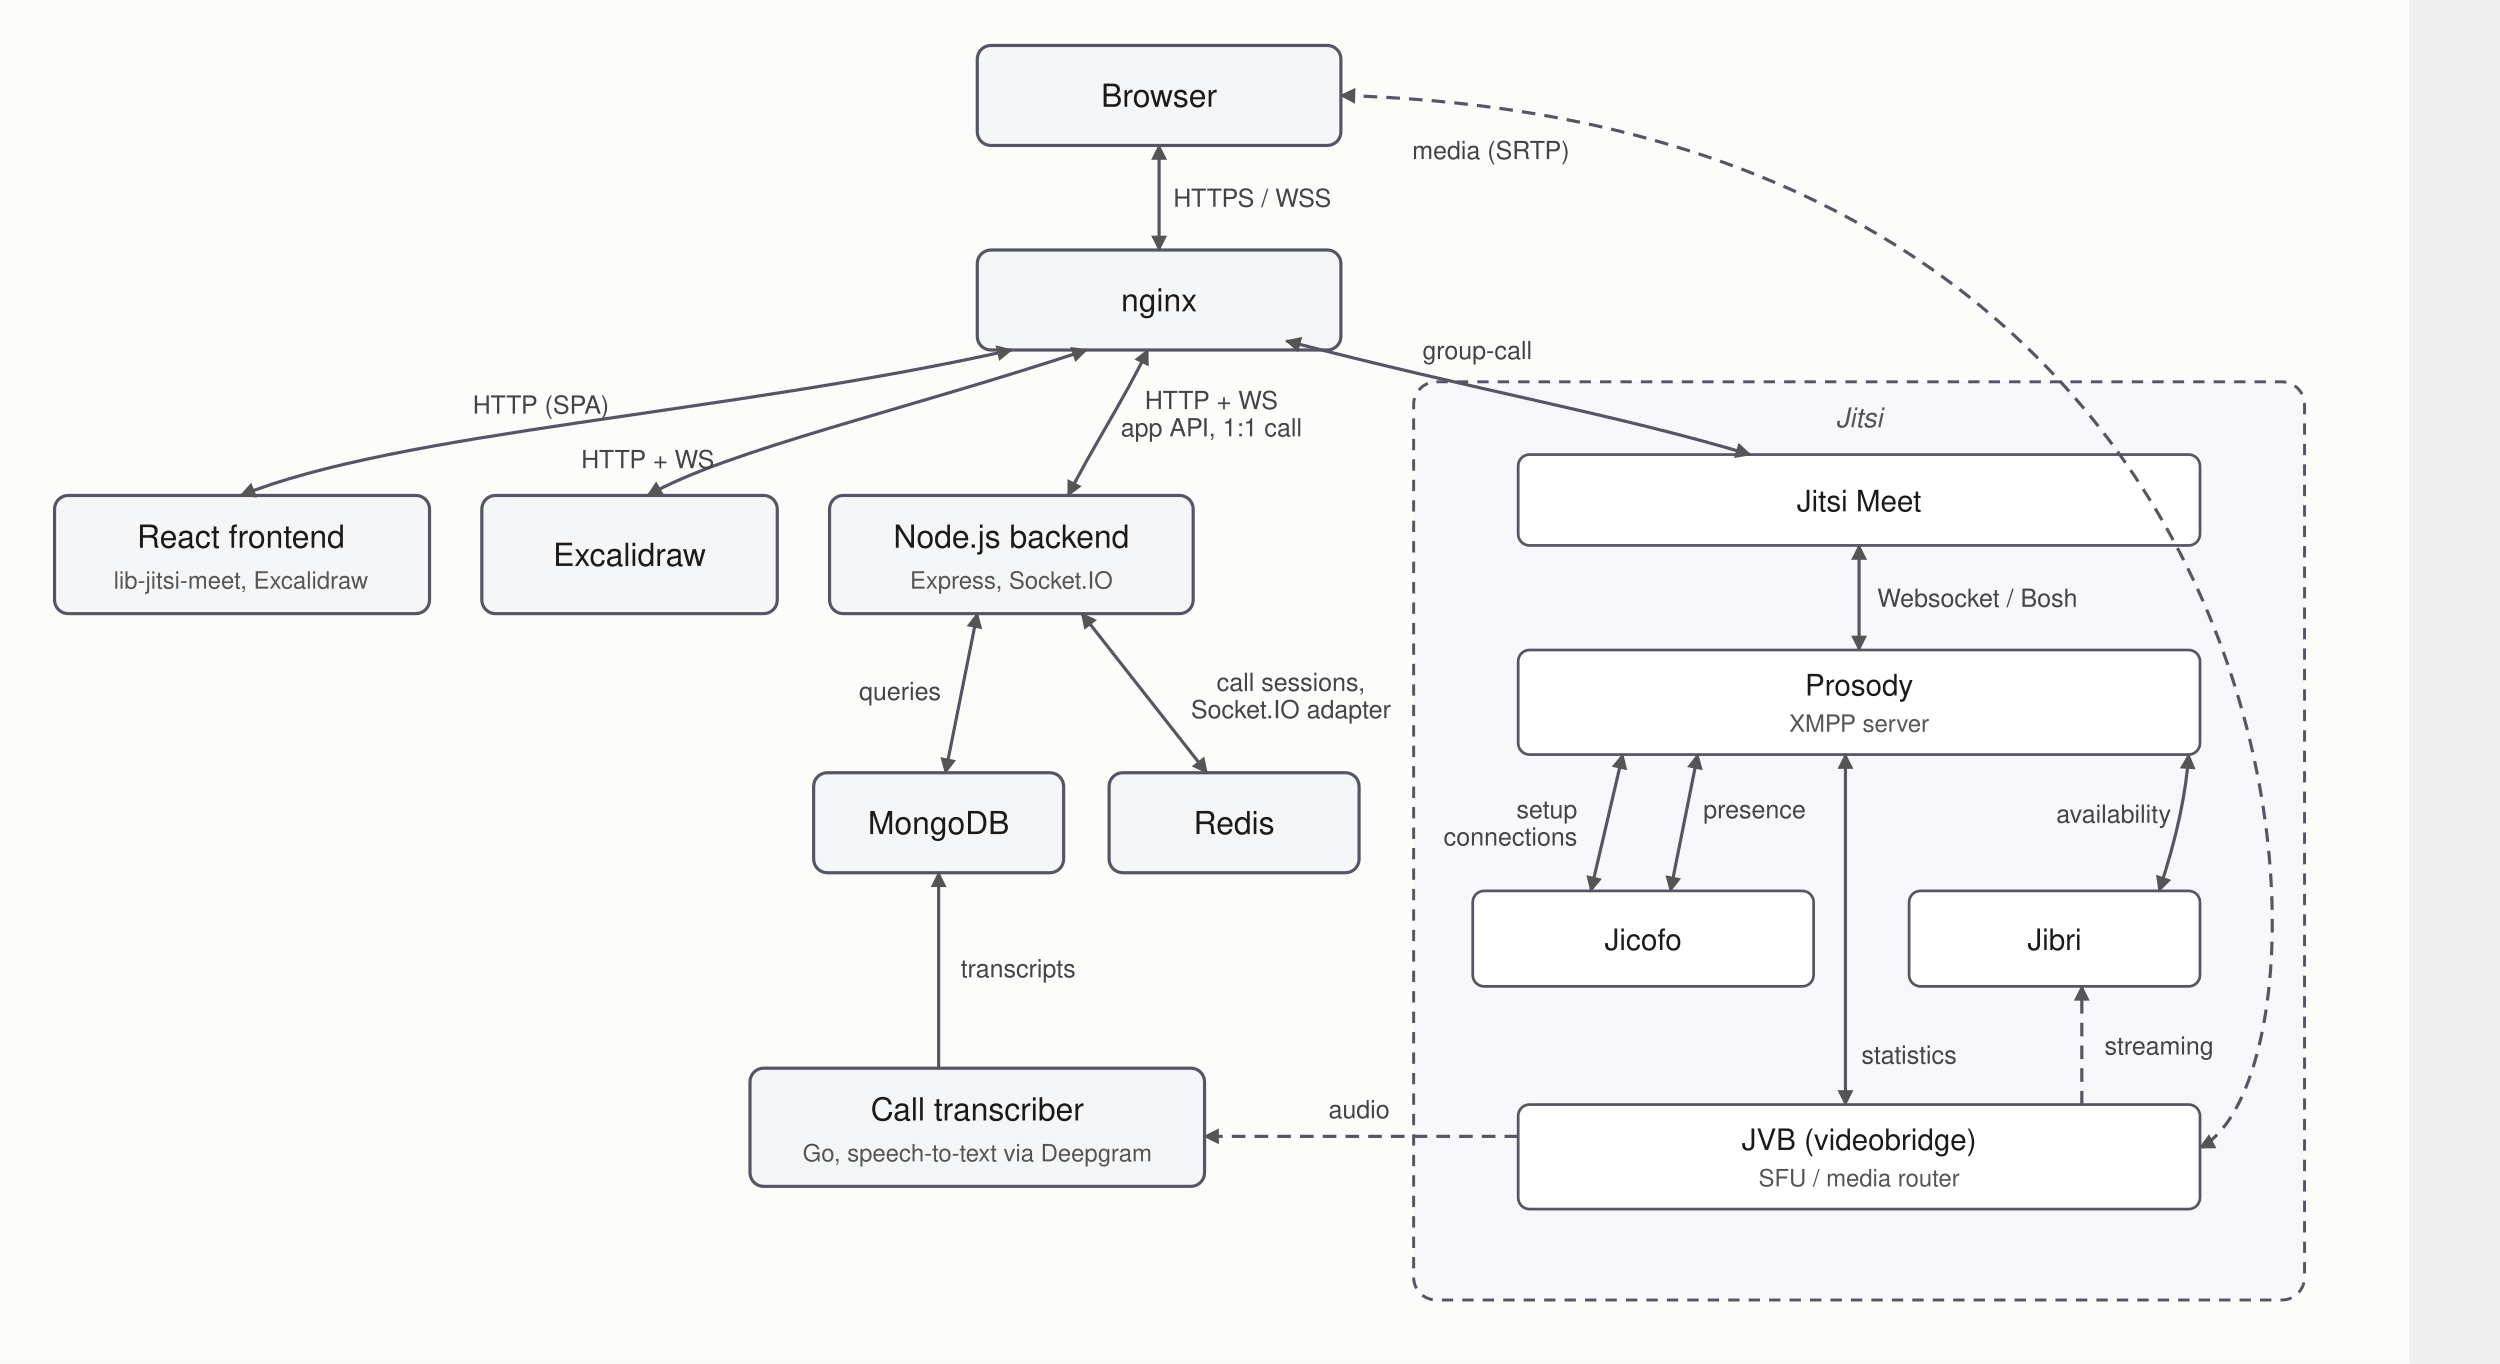
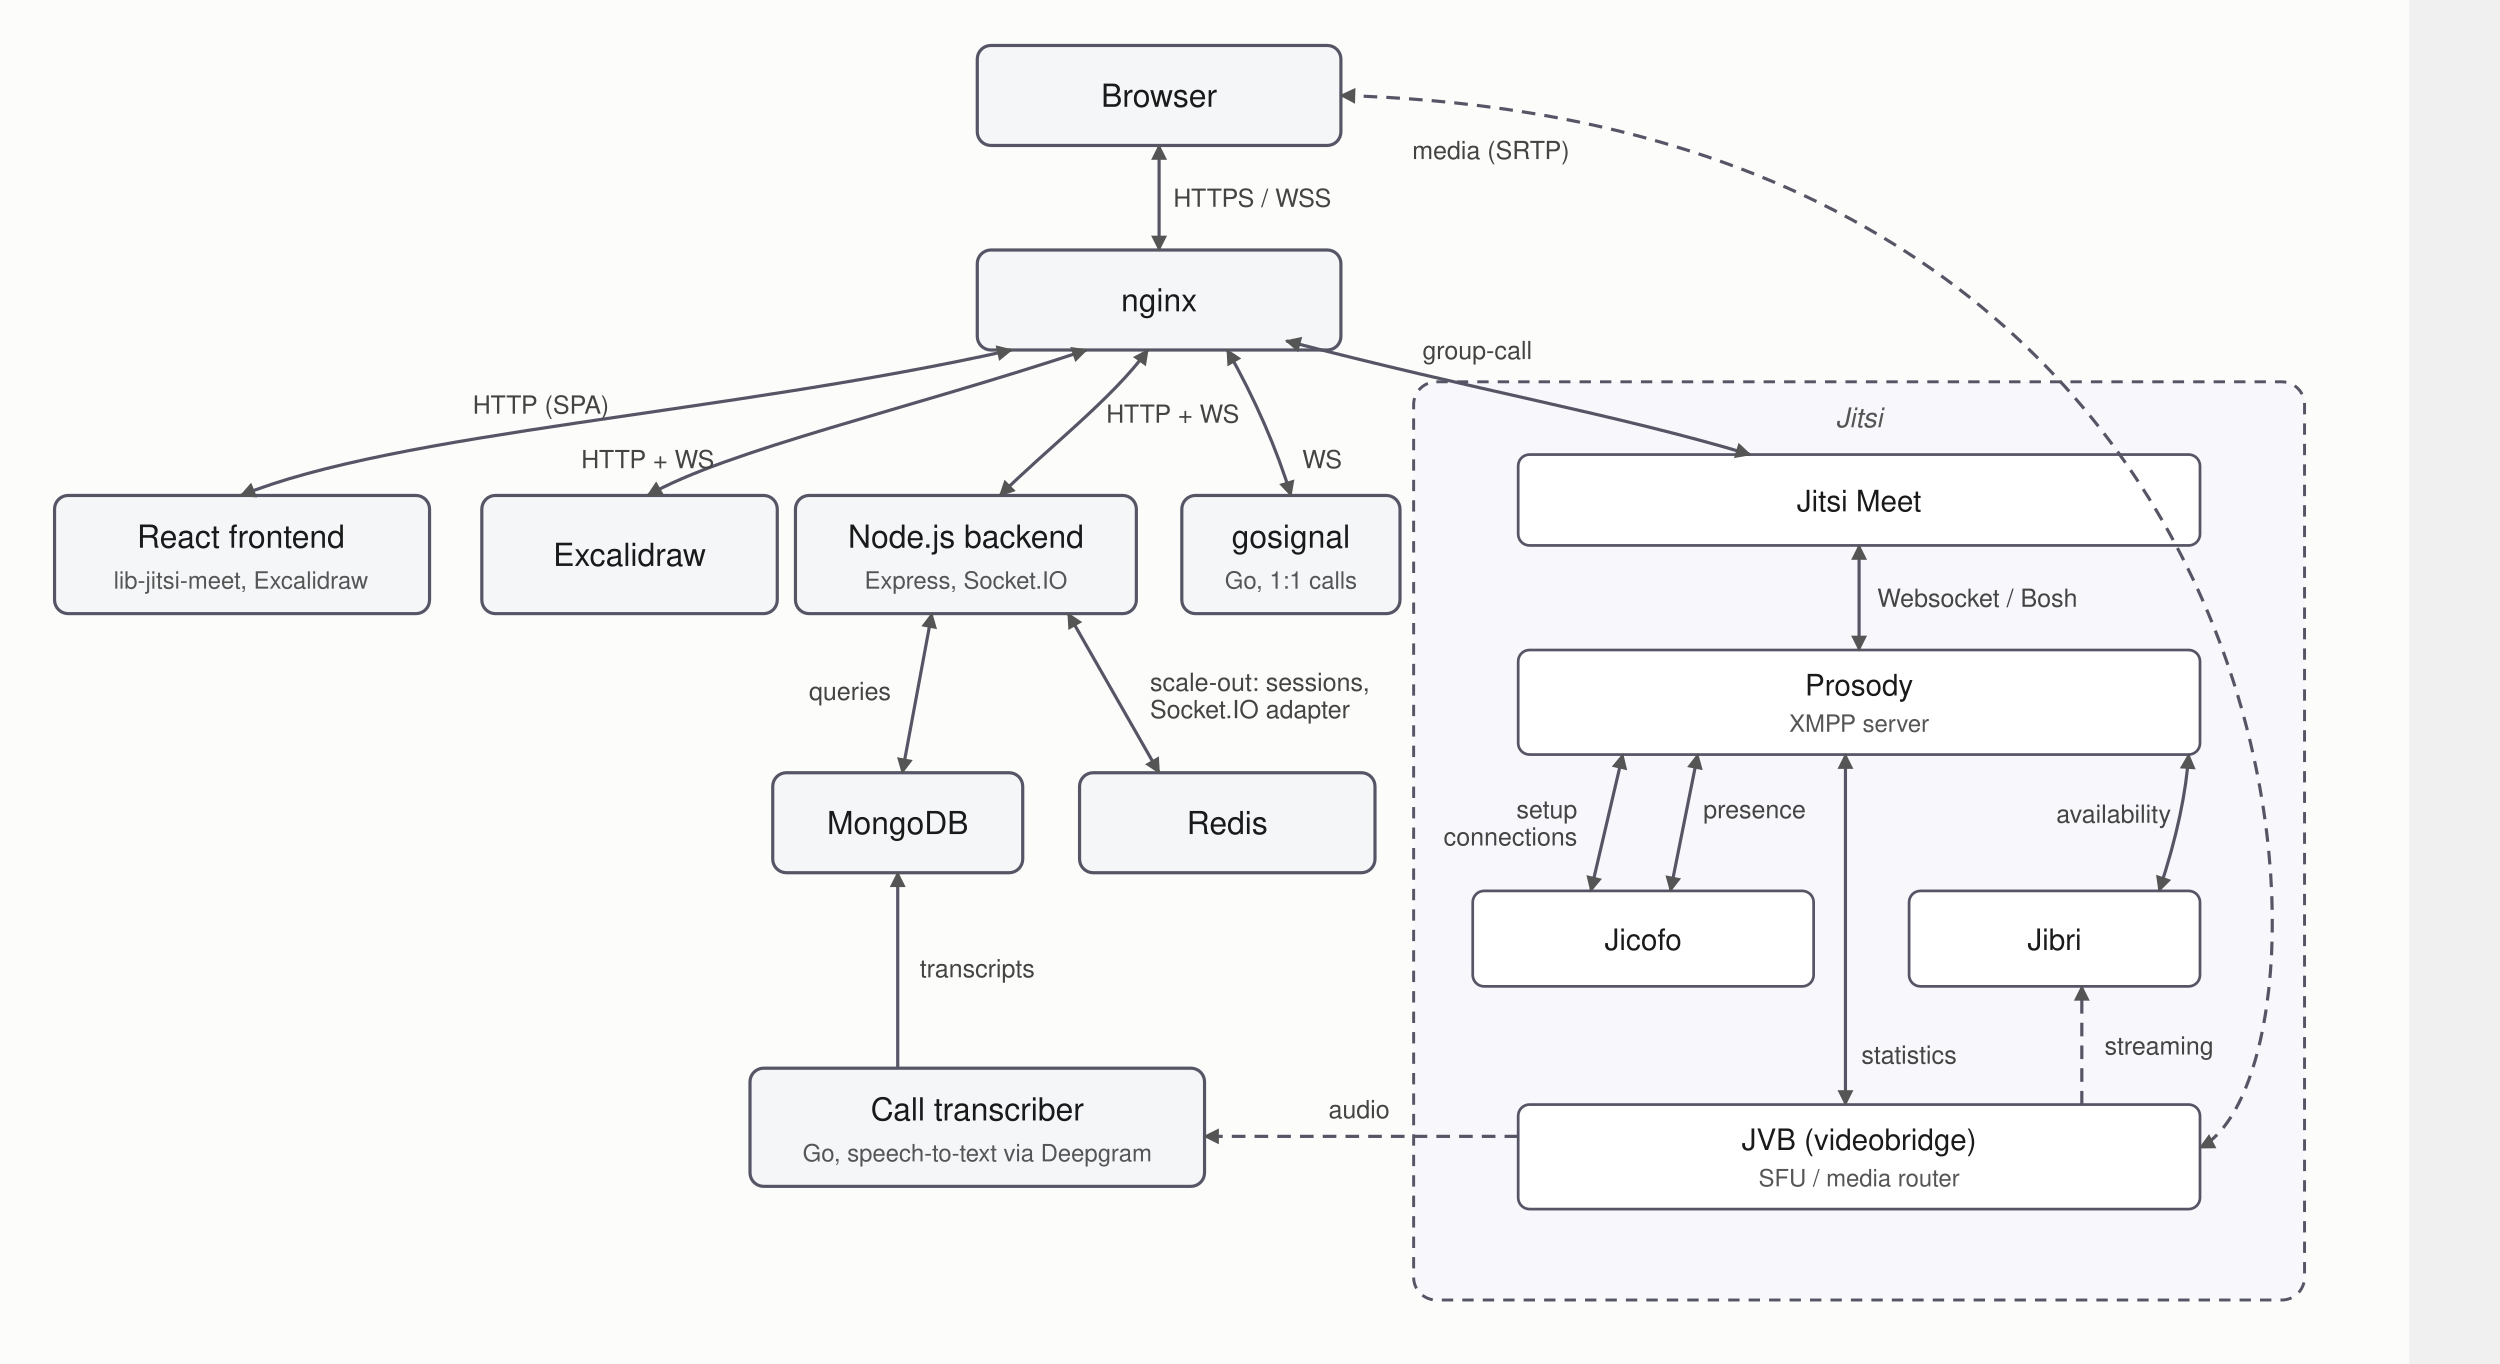
<svg xmlns="http://www.w3.org/2000/svg" viewBox="0 0 1100 600" font-family="Helvetica, Arial, sans-serif">
  <defs>
    <marker id="arrow" viewBox="0 0 10 10" refX="9" refY="5" markerWidth="5" markerHeight="5" orient="auto-start-reverse">
      <path d="M 0 0 L 10 5 L 0 10 z" fill="#555" />
    </marker>
  </defs>
  <style>
    .box        { fill: #f4f6f8; stroke: #556; stroke-width: 1.4; }
    .cluster    { fill: #f8f7fb; stroke: #556; stroke-width: 1.3; stroke-dasharray: 5 4; }
    .box-inner  { fill: #ffffff; stroke: #556; stroke-width: 1.2; }
    .label        { font-size: 14px; fill: #1a1a1a; text-anchor: middle; }
    .inner-label  { font-size: 13px; fill: #1a1a1a; text-anchor: middle; }
    .sub          { font-size: 10.5px; fill: #555; text-anchor: middle; }
    .cluster-label{ font-size: 12px; fill: #555; text-anchor: middle; font-style: italic; }
    .edge       { stroke: #556; stroke-width: 1.4; fill: none; marker-end: url(#arrow); marker-start: url(#arrow); }
    .edge-1way  { stroke: #556; stroke-width: 1.4; fill: none; marker-end: url(#arrow); }
    .edge-dash-1way { stroke: #556; stroke-width: 1.4; fill: none; stroke-dasharray: 6 4; marker-end: url(#arrow); }
    .edge-dash  { stroke: #556; stroke-width: 1.4; fill: none; stroke-dasharray: 6 4; marker-end: url(#arrow); marker-start: url(#arrow); }
    .et  { font-size: 11px; fill: #444; text-anchor: middle; }
  </style>
  <rect width="1060" height="600" fill="#fcfcfb" />
  <rect class="box" x="430" y="20" width="160" height="44" rx="6" />
  <text class="label" x="510" y="47">Browser</text>
  <rect class="box" x="430" y="110" width="160" height="44" rx="6" />
  <text class="label" x="510" y="137">nginx</text>
  <rect class="box" x="24" y="218" width="165" height="52" rx="6" />
  <text class="label" x="106" y="241">React frontend</text>
  <text class="sub" x="106" y="259">lib-jitsi-meet, Excalidraw</text>
  <rect class="box" x="212" y="218" width="130" height="52" rx="6" />
  <text class="label" x="277" y="249">Excalidraw</text>
-   <rect class="box" x="365" y="218" width="160" height="52" rx="6" />
-   <text class="label" x="445" y="241">Node.js backend</text>
-   <text class="sub" x="445" y="259">Express, Socket.IO</text>
-   <rect class="box" x="358" y="340" width="110" height="44" rx="6" />
-   <text class="label" x="413" y="367">MongoDB</text>
-   <rect class="box" x="488" y="340" width="110" height="44" rx="6" />
-   <text class="label" x="543" y="367">Redis</text>
+   <rect class="box" x="350" y="218" width="150" height="52" rx="6" />
+   <text class="label" x="425" y="241">Node.js backend</text>
+   <text class="sub" x="425" y="259">Express, Socket.IO</text>
+   <rect class="box" x="520" y="218" width="96" height="52" rx="6" />
+   <text class="label" x="568" y="241">gosignal</text>
+   <text class="sub" x="568" y="259">Go, 1:1 calls</text>
+   <rect class="box" x="340" y="340" width="110" height="44" rx="6" />
+   <text class="label" x="395" y="367">MongoDB</text>
+   <rect class="box" x="475" y="340" width="130" height="44" rx="6" />
+   <text class="label" x="540" y="367">Redis</text>
  <rect class="box" x="330" y="470" width="200" height="52" rx="6" />
  <text class="label" x="430" y="493">Call transcriber</text>
  <text class="sub" x="430" y="511">Go, speech-to-text via Deepgram</text>
  <rect class="cluster" x="622" y="168" width="392" height="404" rx="10" />
  <text class="cluster-label" x="818" y="188">Jitsi</text>
  <rect class="box-inner" x="668" y="200" width="300" height="40" rx="5" />
  <text class="inner-label" x="818" y="225">Jitsi Meet</text>
  <rect class="box-inner" x="668" y="286" width="300" height="46" rx="5" />
  <text class="inner-label" x="818" y="306">Prosody</text>
  <text class="sub" x="818" y="322">XMPP server</text>
  <rect class="box-inner" x="648" y="392" width="150" height="42" rx="5" />
  <text class="inner-label" x="723" y="418">Jicofo</text>
  <rect class="box-inner" x="840" y="392" width="128" height="42" rx="5" />
  <text class="inner-label" x="904" y="418">Jibri</text>
  <rect class="box-inner" x="668" y="486" width="300" height="46" rx="5" />
  <text class="inner-label" x="818" y="506">JVB (videobridge)</text>
  <text class="sub" x="818" y="522">SFU / media router</text>
  <path class="edge" d="M 818 240 L 818 286" />
  <text class="et" x="826" y="267" style="text-anchor: start">Websocket / Bosh</text>
  <path class="edge" d="M 700 392 L 714 332" />
  <text class="et" x="694" y="360" style="text-anchor: end">setup</text>
  <text class="et" x="694" y="372" style="text-anchor: end">connections</text>
  <path class="edge" d="M 735 392 L 747 332" />
  <text class="et" x="772" y="360">presence</text>
  <path class="edge" d="M 812 486 L 812 332" />
  <text class="et" x="840" y="468">statistics</text>
  <path class="edge" d="M 950 392 C 958 368, 962 348, 963 332" />
  <text class="et" x="930" y="362">availability</text>
  <path class="edge-dash-1way" d="M 916 486 L 916 434" />
  <text class="et" x="926" y="464" style="text-anchor: start">streaming</text>
  <path class="edge-dash-1way" d="M 668 500 L 530 500" />
  <text class="et" x="598" y="492">audio</text>
-   <path class="edge-1way" d="M 413 470 L 413 384" />
-   <text class="et" x="448" y="430">transcripts</text>
+   <path class="edge-1way" d="M 395 470 L 395 384" />
+   <text class="et" x="430" y="430">transcripts</text>
  <path class="edge" d="M 510 64 L 510 110" />
  <text class="et" x="551" y="91">HTTPS / WSS</text>
  <path class="edge" d="M 445 154 C 320 182, 175 190, 106 218" />
  <text class="et" x="238" y="182">HTTP (SPA)</text>
  <path class="edge" d="M 478 154 C 400 180, 320 198, 285 218" />
  <text class="et" x="285" y="206">HTTP + WS</text>
-   <path class="edge" d="M 505 154 C 495 175, 480 198, 470 218" />
-   <text class="et" x="533" y="180">HTTP + WS</text>
-   <text class="et" x="533" y="192">app API, 1:1 call</text>
+   <path class="edge" d="M 505 154 C 490 175, 460 198, 440 218" />
+   <text class="et" x="516" y="186">HTTP + WS</text>
+   <path class="edge" d="M 540 154 C 552 175, 562 198, 568 218" />
+   <text class="et" x="573" y="206" style="text-anchor: start">WS</text>
  <path class="edge" d="M 566 150 C 650 172, 710 182, 770 200" />
  <text class="et" x="650" y="158">group-call</text>
-   <path class="edge" d="M 430 270 L 416 340" />
-   <text class="et" x="396" y="308">queries</text>
-   <path class="edge" d="M 476 270 L 531 340" />
-   <text class="et" x="568" y="304">call sessions,</text>
-   <text class="et" x="568" y="316">Socket.IO adapter</text>
+   <path class="edge" d="M 410 270 L 397 340" />
+   <text class="et" x="392" y="308" style="text-anchor: end">queries</text>
+   <path class="edge" d="M 470 270 L 510 340" />
+   <text class="et" x="506" y="304" style="text-anchor: start">scale-out: sessions,</text>
+   <text class="et" x="506" y="316" style="text-anchor: start">Socket.IO adapter</text>
  <path class="edge-dash" d="M 590 42 C 1030 54, 1036 470, 968 505" />
  <text class="et" x="656" y="70">media (SRTP)</text>
</svg>
